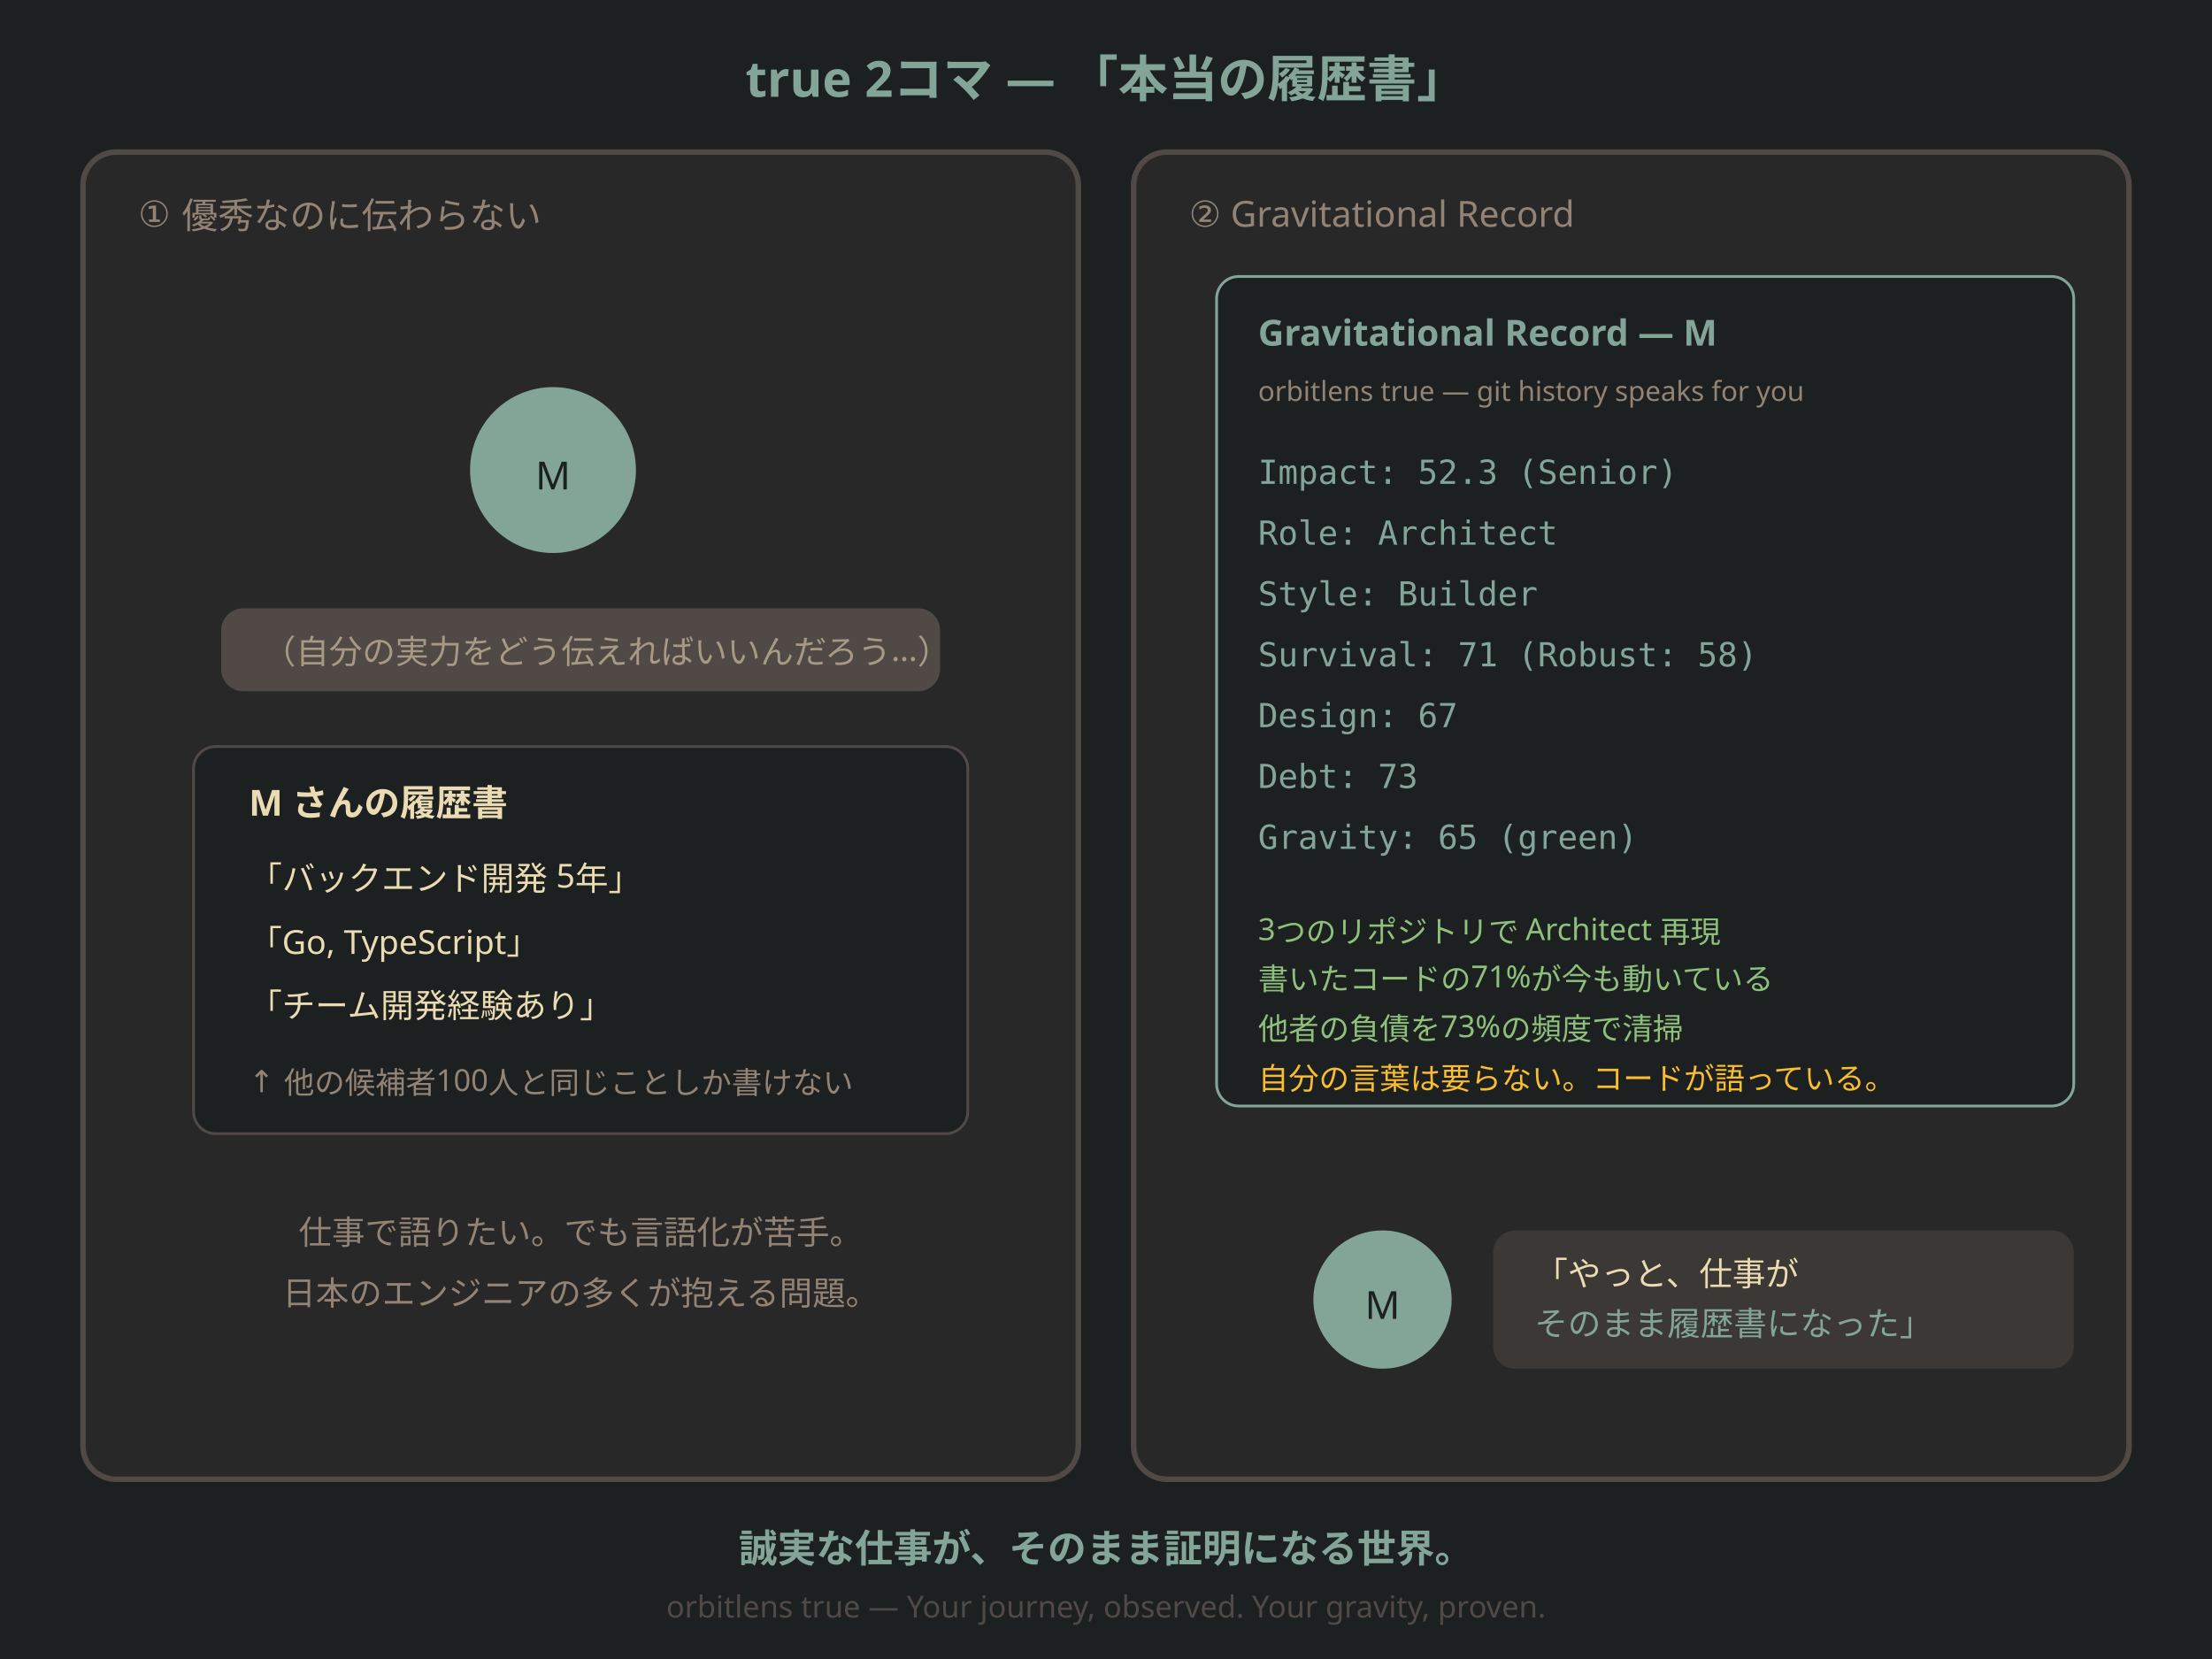
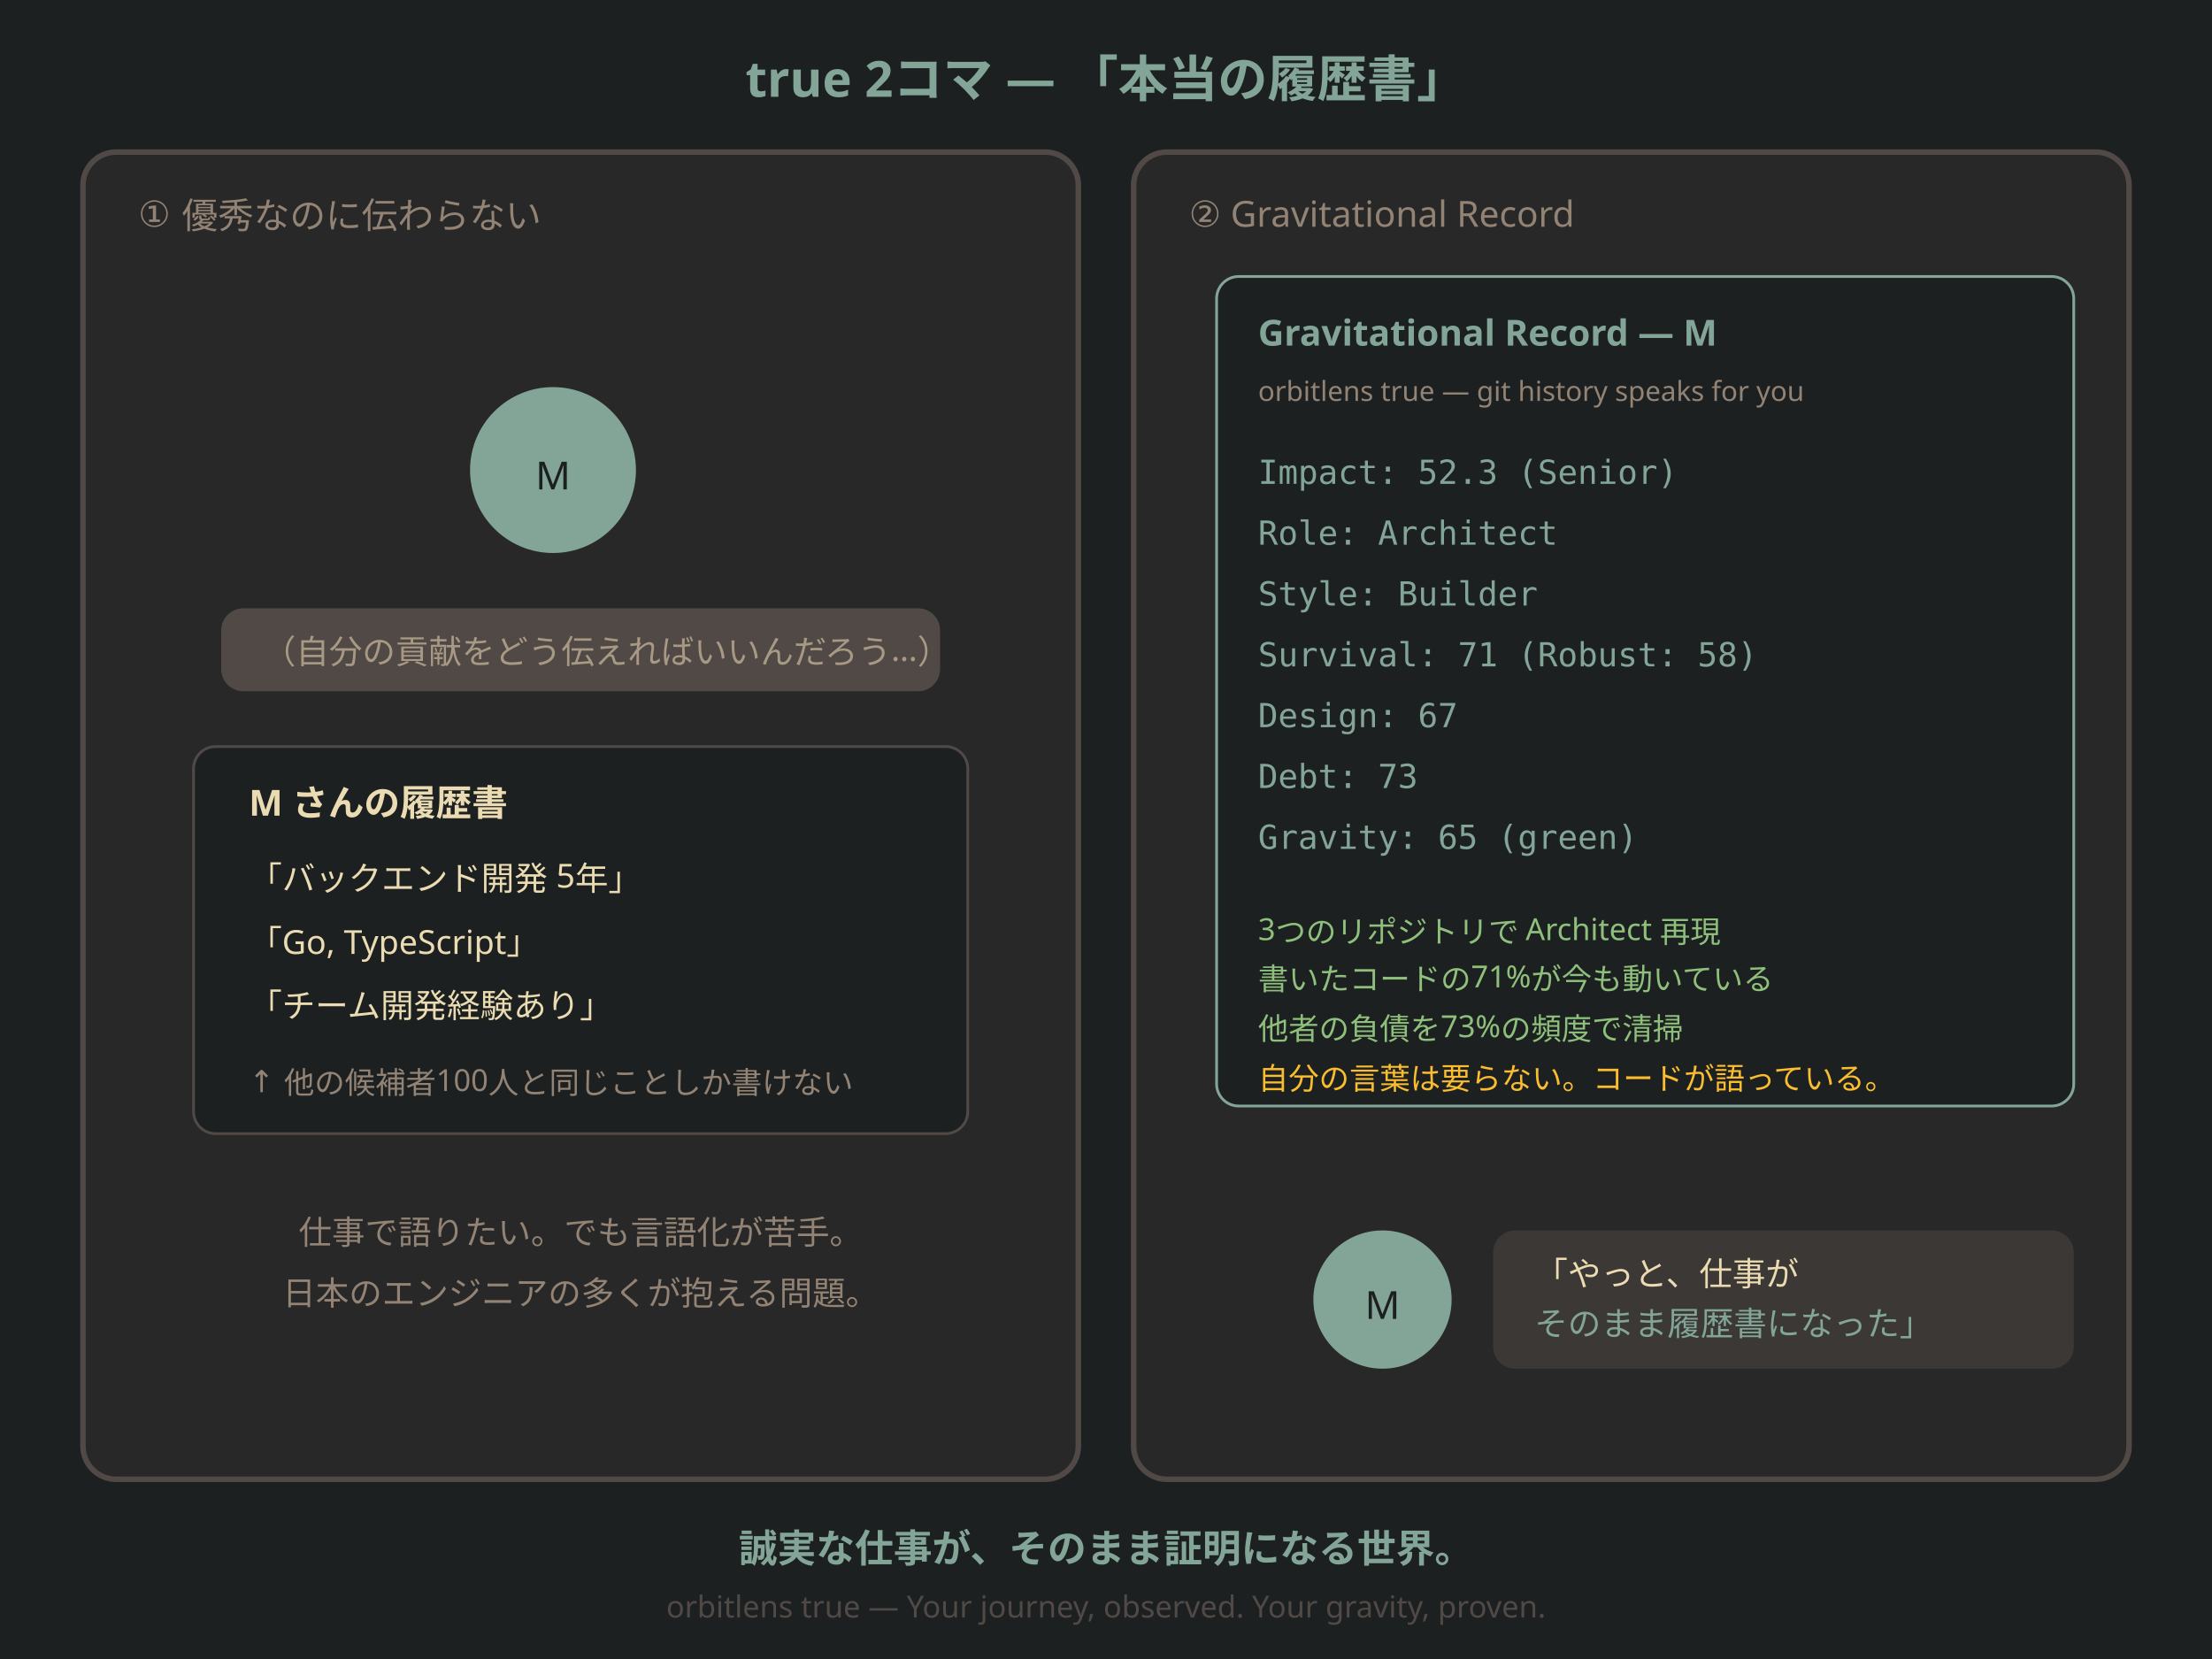
<svg xmlns="http://www.w3.org/2000/svg" viewBox="0 0 800 600" font-family="'Hiragino Kaku Gothic ProN', sans-serif">
  <rect width="800" height="600" fill="#1d2021" />
  <text x="400" y="35" text-anchor="middle" fill="#83a598" font-size="18" font-weight="700">true 2コマ — 「本当の履歴書」</text>
  <rect x="30" y="55" width="360" height="480" rx="12" fill="#282828" stroke="#504945" stroke-width="2" />
  <text x="50" y="82" fill="#928374" font-size="13">① 優秀なのに伝わらない</text>
  <circle cx="200" cy="170" r="30" fill="#83a598" />
  <text x="200" y="177" text-anchor="middle" fill="#1d2021" font-size="14">M</text>
  <rect x="80" y="220" width="260" height="30" rx="8" fill="#504945" />
-   <text x="95" y="240" fill="#a89984" font-size="12">（自分の実力をどう伝えればいいんだろう…）</text>
+   <text x="95" y="240" fill="#a89984" font-size="12">（自分の貢献をどう伝えればいいんだろう…）</text>
  <rect x="70" y="270" width="280" height="140" rx="8" fill="#1d2021" stroke="#504945" />
  <text x="90" y="295" fill="#ebdbb2" font-size="13" font-weight="600">M さんの履歴書</text>
  <text x="90" y="322" fill="#ebdbb2" font-size="12">「バックエンド開発 5年」</text>
  <text x="90" y="345" fill="#ebdbb2" font-size="12">「Go, TypeScript」</text>
  <text x="90" y="368" fill="#ebdbb2" font-size="12">「チーム開発経験あり」</text>
  <text x="90" y="395" fill="#928374" font-size="11">↑ 他の候補者100人と同じことしか書けない</text>
  <text x="210" y="450" text-anchor="middle" fill="#928374" font-size="12">仕事で語りたい。でも言語化が苦手。</text>
  <text x="210" y="472" text-anchor="middle" fill="#928374" font-size="12">日本のエンジニアの多くが抱える問題。</text>
  <rect x="410" y="55" width="360" height="480" rx="12" fill="#282828" stroke="#504945" stroke-width="2" />
  <text x="430" y="82" fill="#928374" font-size="13">② Gravitational Record</text>
  <rect x="440" y="100" width="310" height="300" rx="8" fill="#1d2021" stroke="#83a598" />
  <text x="455" y="125" fill="#83a598" font-size="13" font-weight="600">Gravitational Record — M</text>
  <text x="455" y="145" fill="#928374" font-size="10">orbitlens true — git history speaks for you</text>
  <text x="455" y="175" fill="#83a598" font-size="12" font-family="monospace">Impact:    52.3 (Senior)</text>
  <text x="455" y="197" fill="#83a598" font-size="12" font-family="monospace">Role:      Architect</text>
  <text x="455" y="219" fill="#83a598" font-size="12" font-family="monospace">Style:     Builder</text>
  <text x="455" y="241" fill="#83a598" font-size="12" font-family="monospace">Survival:  71 (Robust: 58)</text>
  <text x="455" y="263" fill="#83a598" font-size="12" font-family="monospace">Design:    67</text>
  <text x="455" y="285" fill="#83a598" font-size="12" font-family="monospace">Debt:      73</text>
  <text x="455" y="307" fill="#83a598" font-size="12" font-family="monospace">Gravity:   65 (green)</text>
  <text x="455" y="340" fill="#8ec07c" font-size="11">3つのリポジトリで Architect 再現</text>
  <text x="455" y="358" fill="#8ec07c" font-size="11">書いたコードの71%が今も動いている</text>
  <text x="455" y="376" fill="#8ec07c" font-size="11">他者の負債を73%の頻度で清掃</text>
  <text x="455" y="394" fill="#fabd2f" font-size="11">自分の言葉は要らない。コードが語っている。</text>
  <circle cx="500" cy="470" r="25" fill="#83a598" />
  <text x="500" y="477" text-anchor="middle" fill="#1d2021" font-size="14">M</text>
  <rect x="540" y="445" width="210" height="50" rx="8" fill="#3c3836" />
  <text x="555" y="465" fill="#ebdbb2" font-size="12">「やっと、仕事が</text>
  <text x="555" y="483" fill="#83a598" font-size="12">　そのまま履歴書になった」</text>
  <text x="400" y="565" text-anchor="middle" fill="#83a598" font-size="14" font-weight="600">誠実な仕事が、そのまま証明になる世界。</text>
  <text x="400" y="585" text-anchor="middle" fill="#504945" font-size="11">orbitlens true — Your journey, observed. Your gravity, proven.</text>
</svg>
